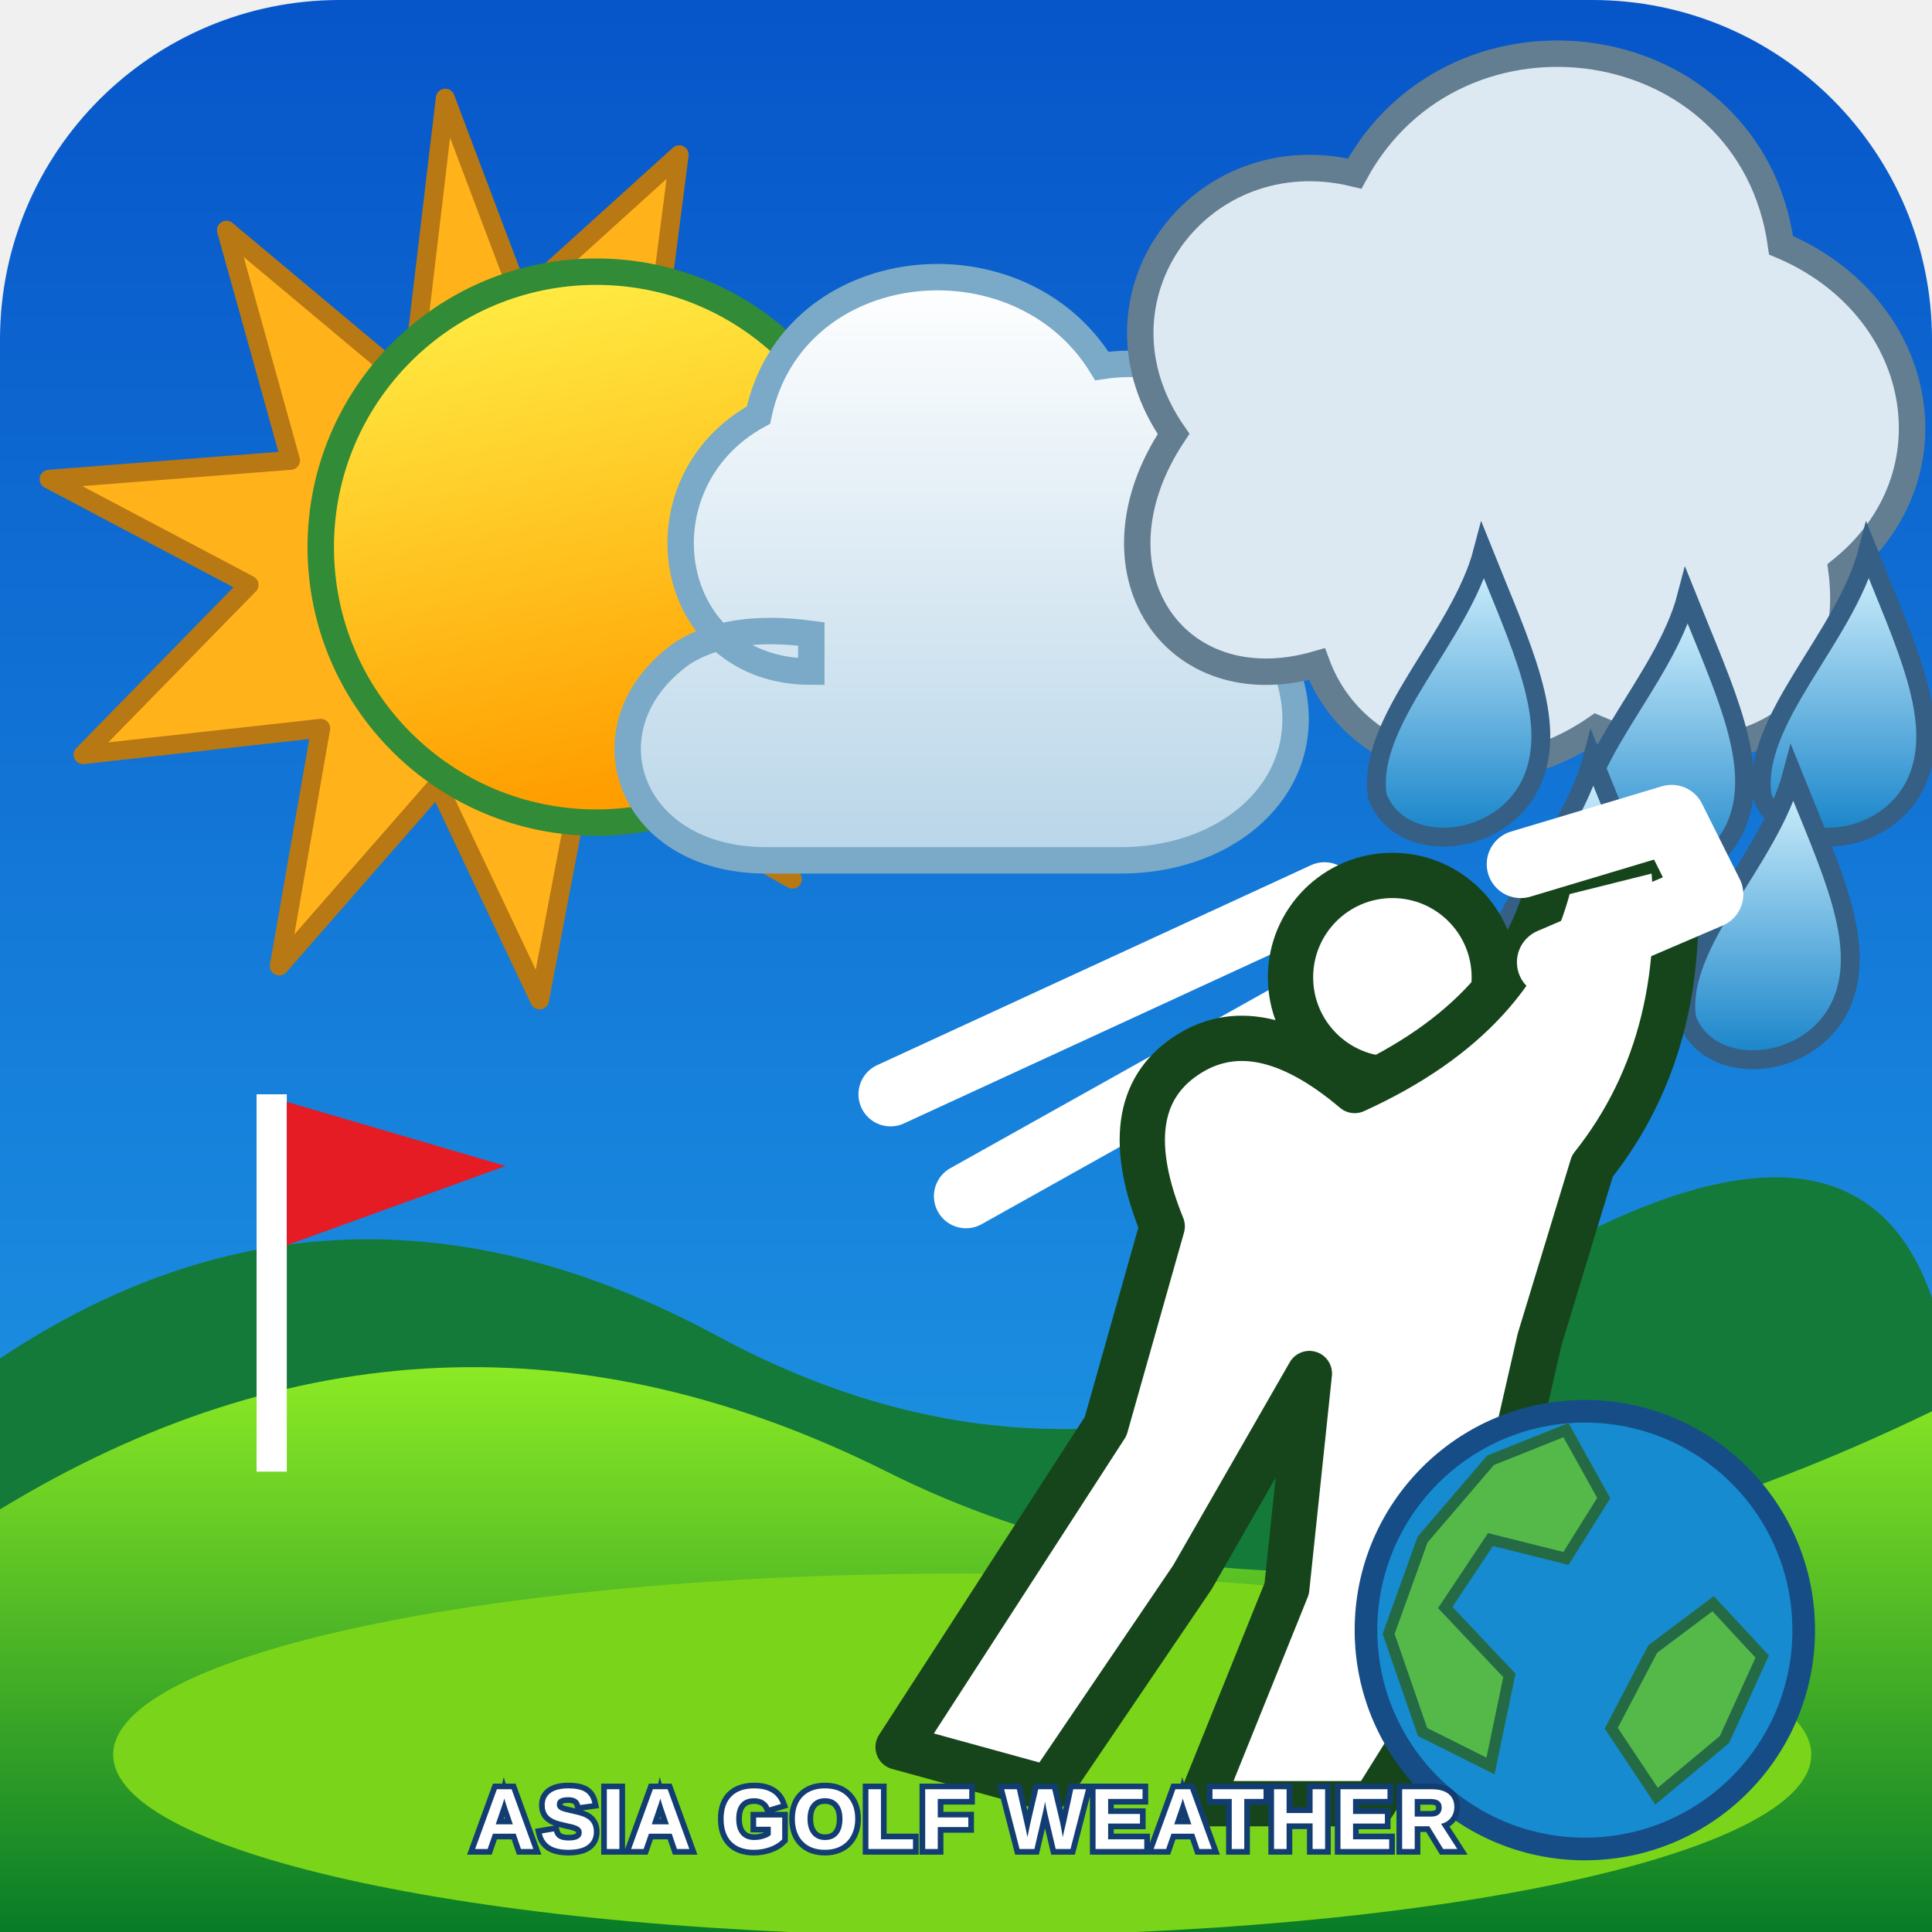
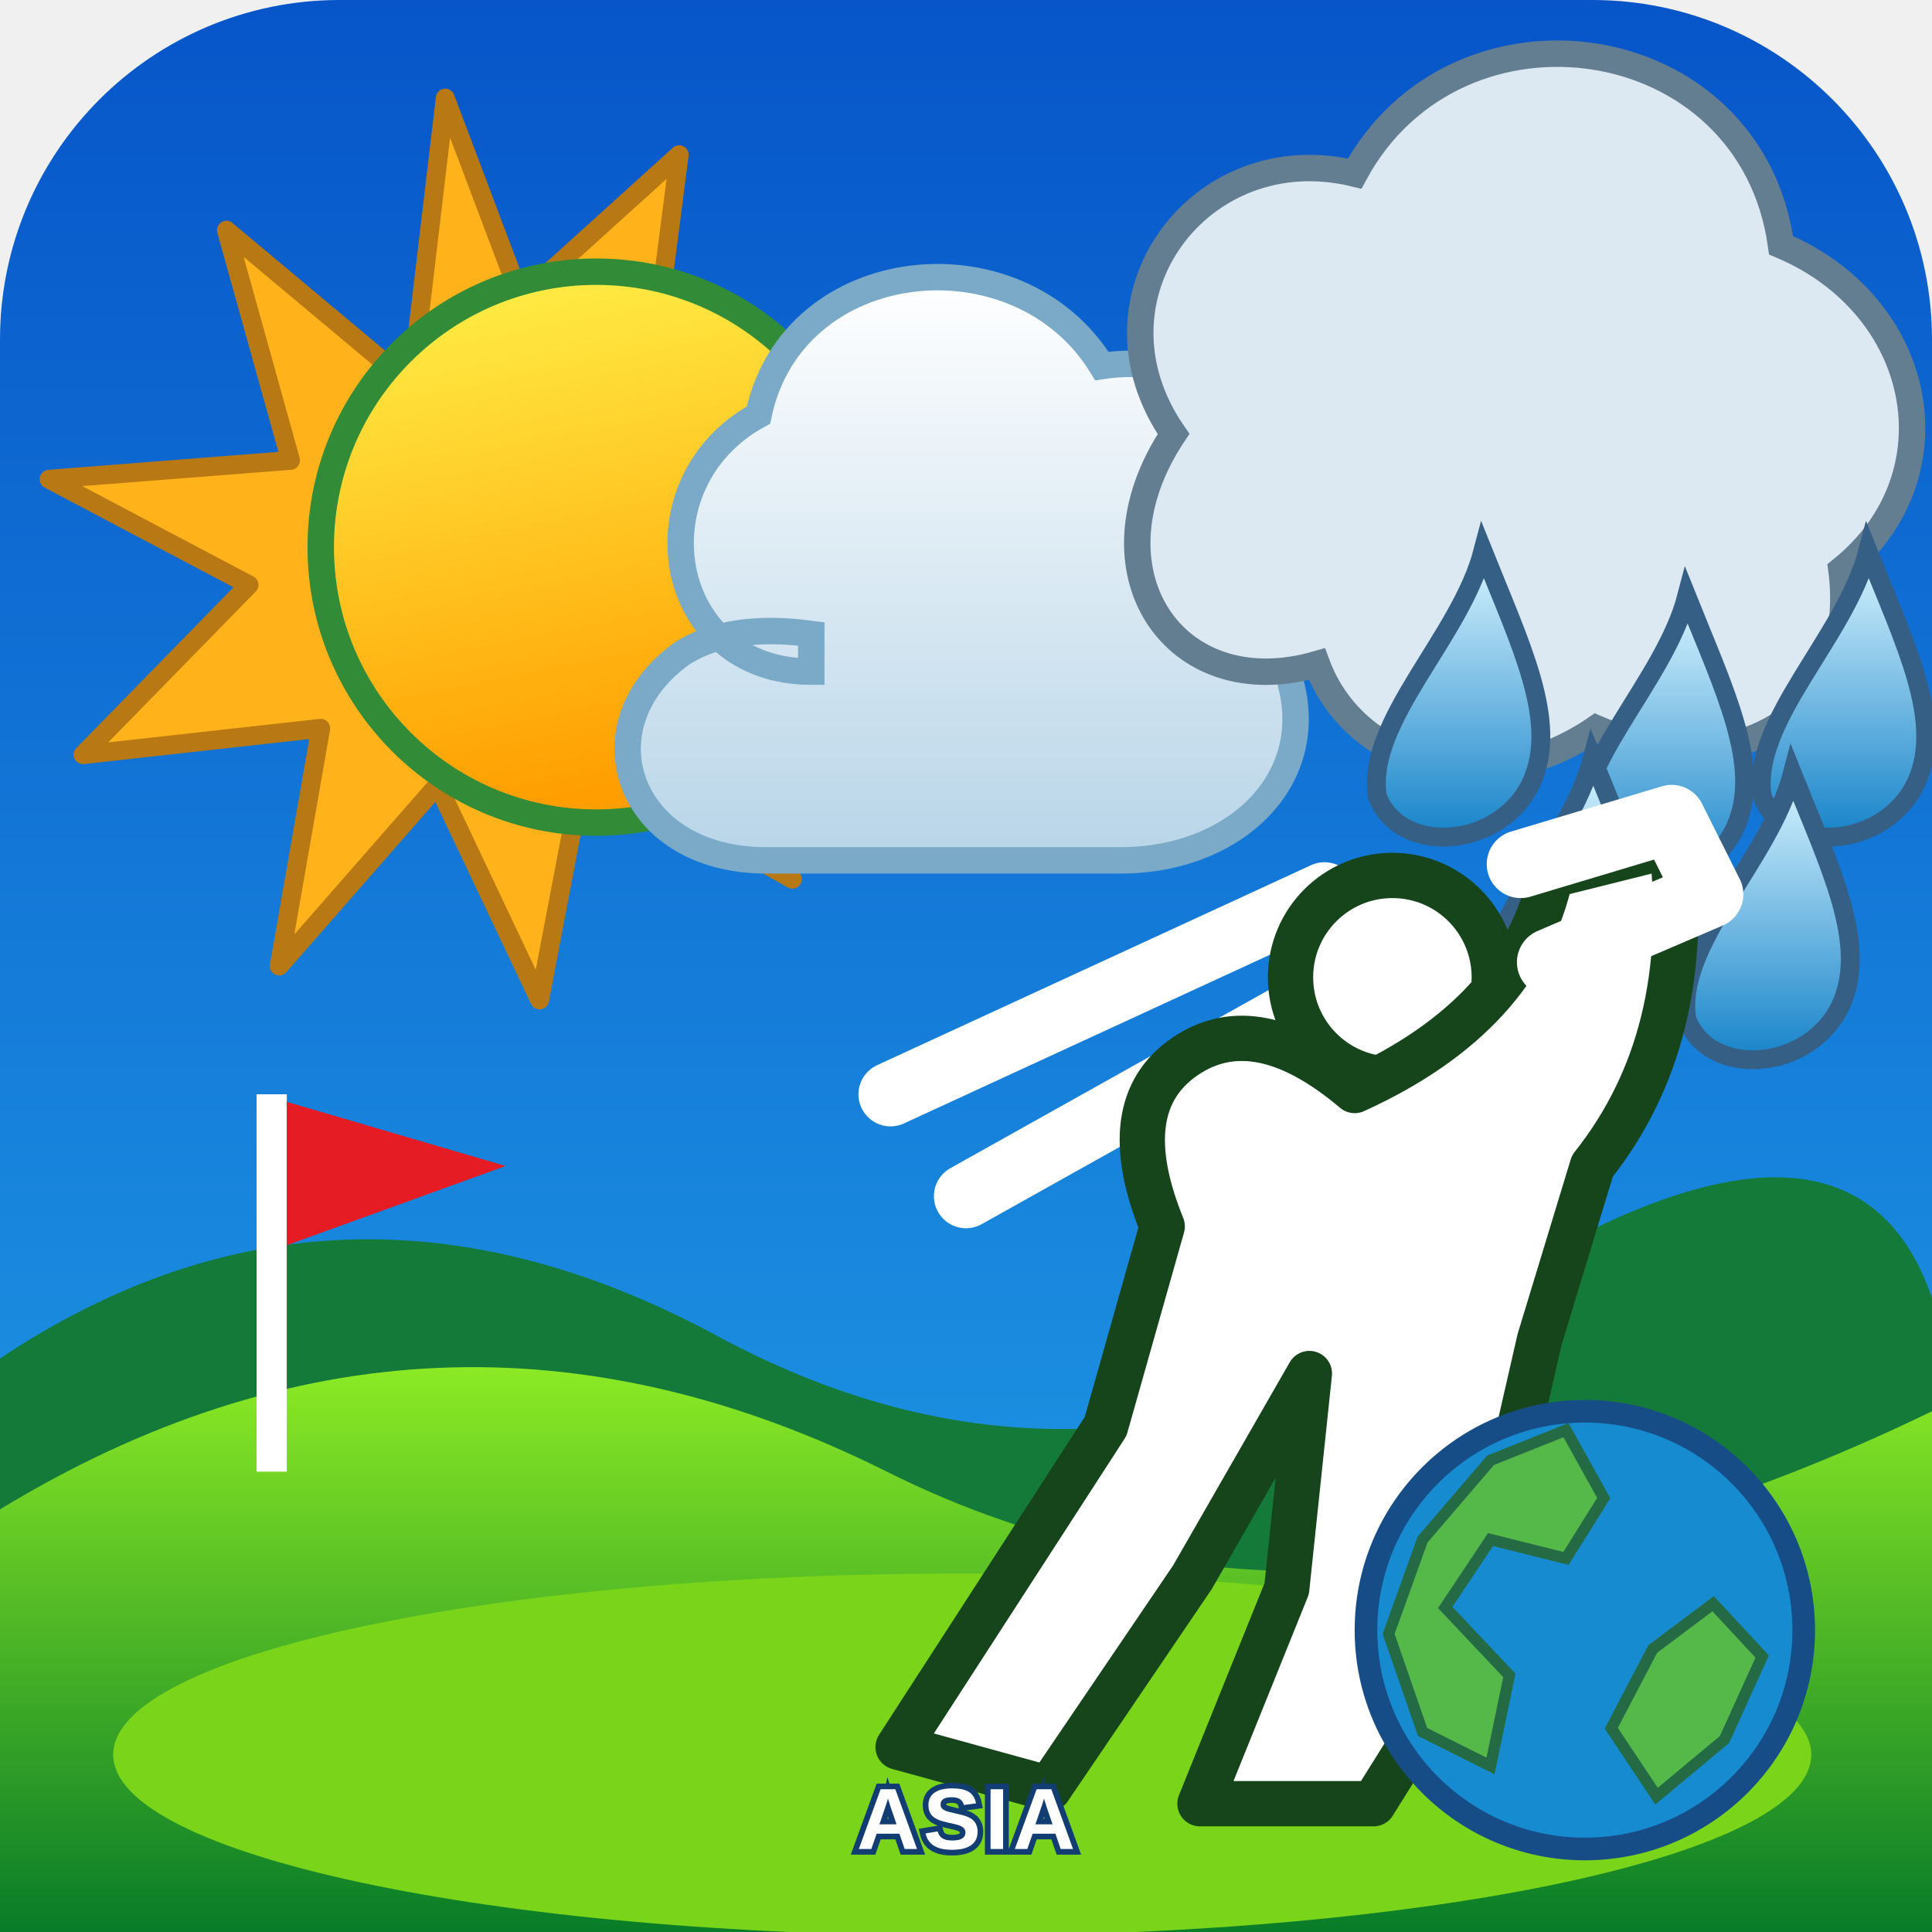
<svg xmlns="http://www.w3.org/2000/svg" viewBox="0 0 512 512">
  <defs>
    <linearGradient id="sky" x2="0" y2="1">
      <stop stop-color="#0755c9" />
      <stop offset="1" stop-color="#22a2e8" />
    </linearGradient>
    <linearGradient id="sun" x2=".2" y2="1">
      <stop stop-color="#fff34a" />
      <stop offset="1" stop-color="#ff9e00" />
    </linearGradient>
    <linearGradient id="grass" x2="0" y2="1">
      <stop stop-color="#8bea24" />
      <stop offset="1" stop-color="#087c28" />
    </linearGradient>
    <linearGradient id="cloud" x2="0" y2="1">
      <stop stop-color="#fff" />
      <stop offset="1" stop-color="#b8d5e8" />
    </linearGradient>
    <linearGradient id="rain" x2="0" y2="1">
      <stop stop-color="#d9f5ff" />
      <stop offset="1" stop-color="#1683c9" />
    </linearGradient>
  </defs>
  <rect width="512" height="512" rx="90" fill="url(#sky)" />
  <g stroke="#b87813" stroke-width="5" stroke-linejoin="round" fill="#ffb21a">
    <path d="M118 26l20 53 42-38-8 62 61-12-42 48 57 27-63 8 25 59-55-31-12 63-27-57-42 48 11-63-63 7 44-45-53-28 64-5-17-61 49 41z" />
  </g>
  <circle cx="158" cy="145" r="73" fill="url(#sun)" stroke="#328b37" stroke-width="7" />
  <g fill="url(#cloud)" stroke="#7aaac7" stroke-width="7">
    <path d="M215 178c-39 0-47-50-14-68 9-43 69-49 91-13 39-6 61 36 40 65 27 34 2 66-35 66H203c-37 0-49-36-22-55 8-5 19-7 34-5z" />
    <path d="M311 115c-25-36 7-79 48-69 27-50 105-39 113 19 38 16 47 61 16 86 5 38-28 58-65 42-29 20-64 10-74-17-38 11-62-25-38-61z" fill="#dce9f3" stroke="#647e91" />
  </g>
  <g fill="url(#rain)" stroke="#355f85" stroke-width="5">
    <path d="M365 211c-3-20 22-42 28-65 10 25 20 45 13 61-8 18-35 20-41 4z" />
    <path d="M419 223c-3-20 22-42 28-65 10 25 20 45 13 61-8 18-35 20-41 4z" />
    <path d="M467 211c-3-20 22-42 28-65 10 25 20 45 13 61-8 18-35 20-41 4z" />
    <path d="M394 266c-3-20 22-42 28-65 10 25 20 45 13 61-8 18-35 20-41 4z" />
    <path d="M447 270c-3-20 22-42 28-65 10 25 20 45 13 61-8 18-35 20-41 4z" />
  </g>
  <path d="M0 360Q90 300 190 354T390 344T512 344V512H0z" fill="#147a39" />
  <path d="M0 400Q115 330 235 390T512 374V512H0z" fill="url(#grass)" />
  <ellipse cx="255" cy="465" rx="225" ry="48" fill="#7ad51a" />
  <path d="M72 390v-100" stroke="#fff" stroke-width="8" />
  <path d="M76 292l58 17-58 21z" fill="#e51c24" />
  <g transform="translate(196 202)" stroke="#16451c" stroke-width="12" stroke-linecap="round" stroke-linejoin="round">
    <path d="M40 88L155 35 169 54 60 115" fill="none" stroke="#fff" stroke-width="17" />
    <circle cx="173" cy="57" r="27" fill="#fff" />
    <path d="M163 87Q207 67 215 30L247 22Q253 73 226 107L212 153 193 236 168 276 122 276 145 219 151 162 120 216 82 272 42 261 97 176 112 123Q99 91 118 78Q137 65 163 87z" fill="#fff" />
    <path d="M207 27l40-12 10 20-42 18" fill="none" stroke="#fff" stroke-width="18" />
  </g>
  <g transform="translate(360 372)">
    <circle cx="60" cy="60" r="58" fill="#168bd0" stroke="#164d87" stroke-width="6" />
    <path d="M35 15l20-8 10 18-10 16-20-5-12 18 17 18-5 24-18-9-9-26 9-25z" fill="#55b94a" stroke="#246b45" stroke-width="3" />
    <path d="M78 65l16-12 13 14-10 22-18 15-12-18z" fill="#55b94a" stroke="#246b45" stroke-width="3" />
  </g>
  <g font-family="Arial,sans-serif" font-weight="900" text-anchor="middle" fill="#fff" stroke="#123d73" stroke-width="3" paint-order="stroke">
-     <text x="256" y="490" font-size="23" letter-spacing="1">ASIA GOLF WEATHER</text>
+     <text x="256" y="490" font-size="23" letter-spacing="1">ASIA</text>
  </g>
</svg>
